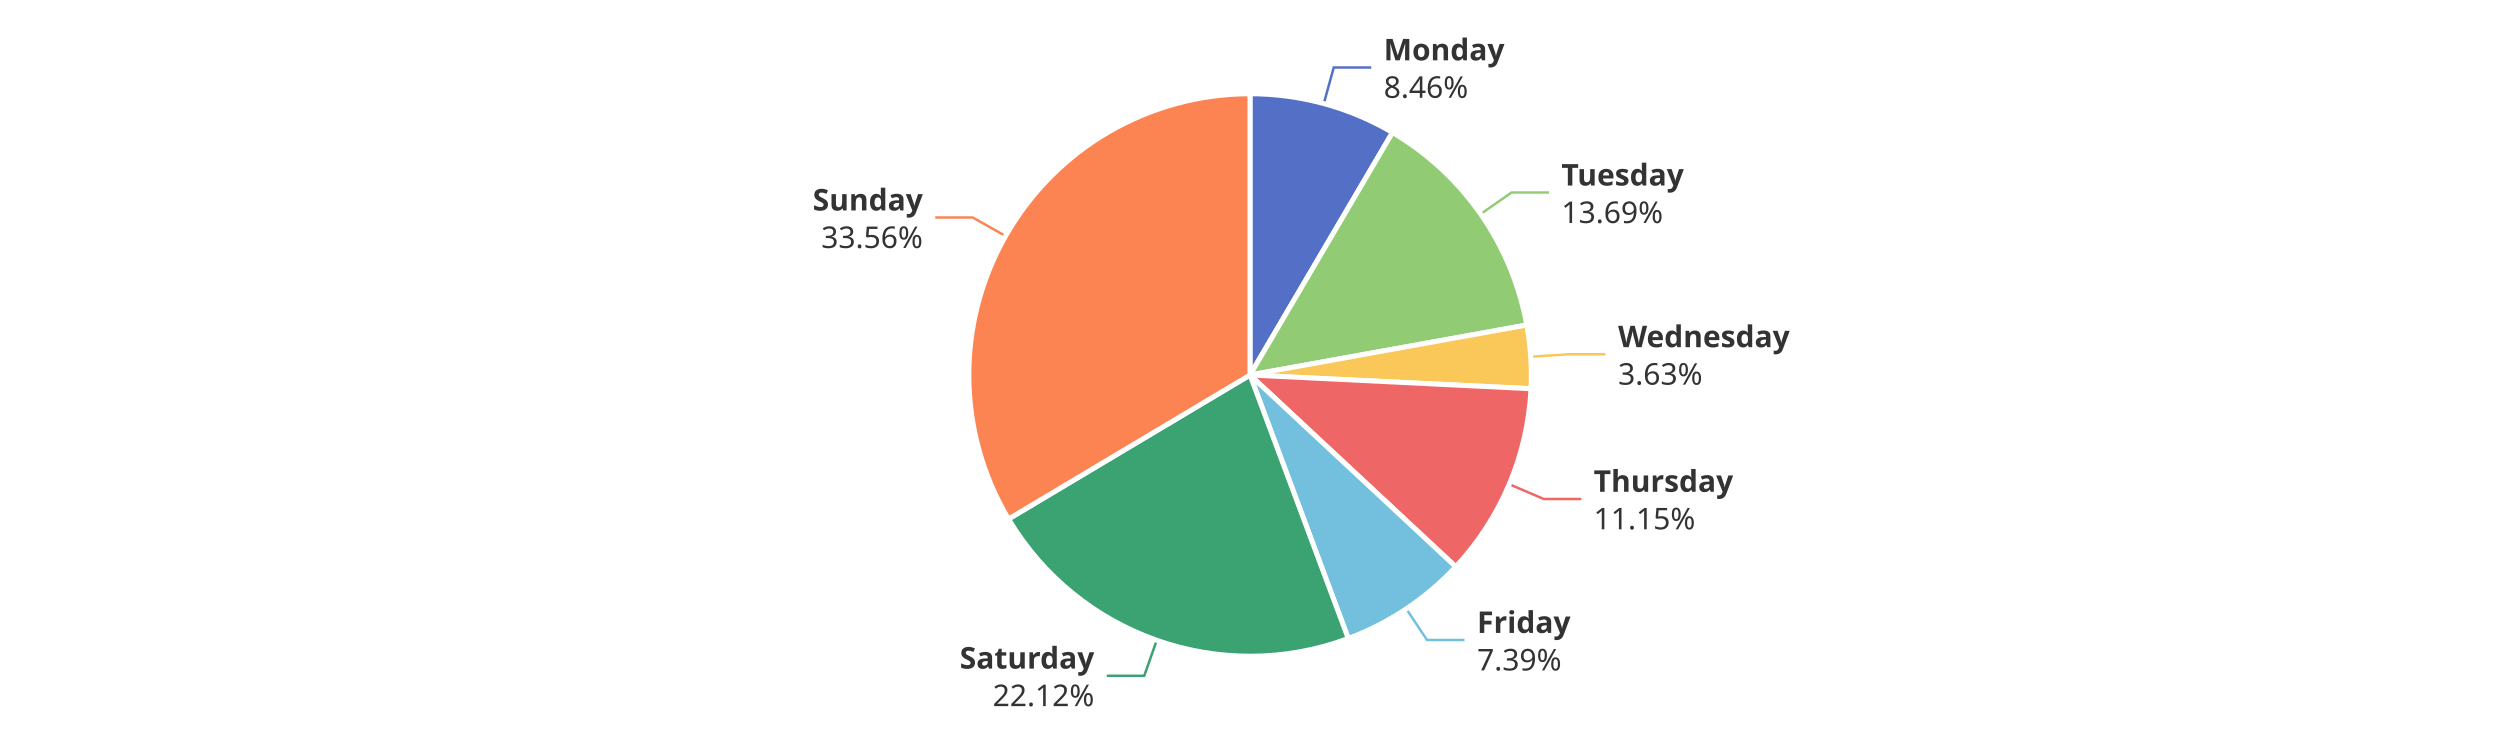
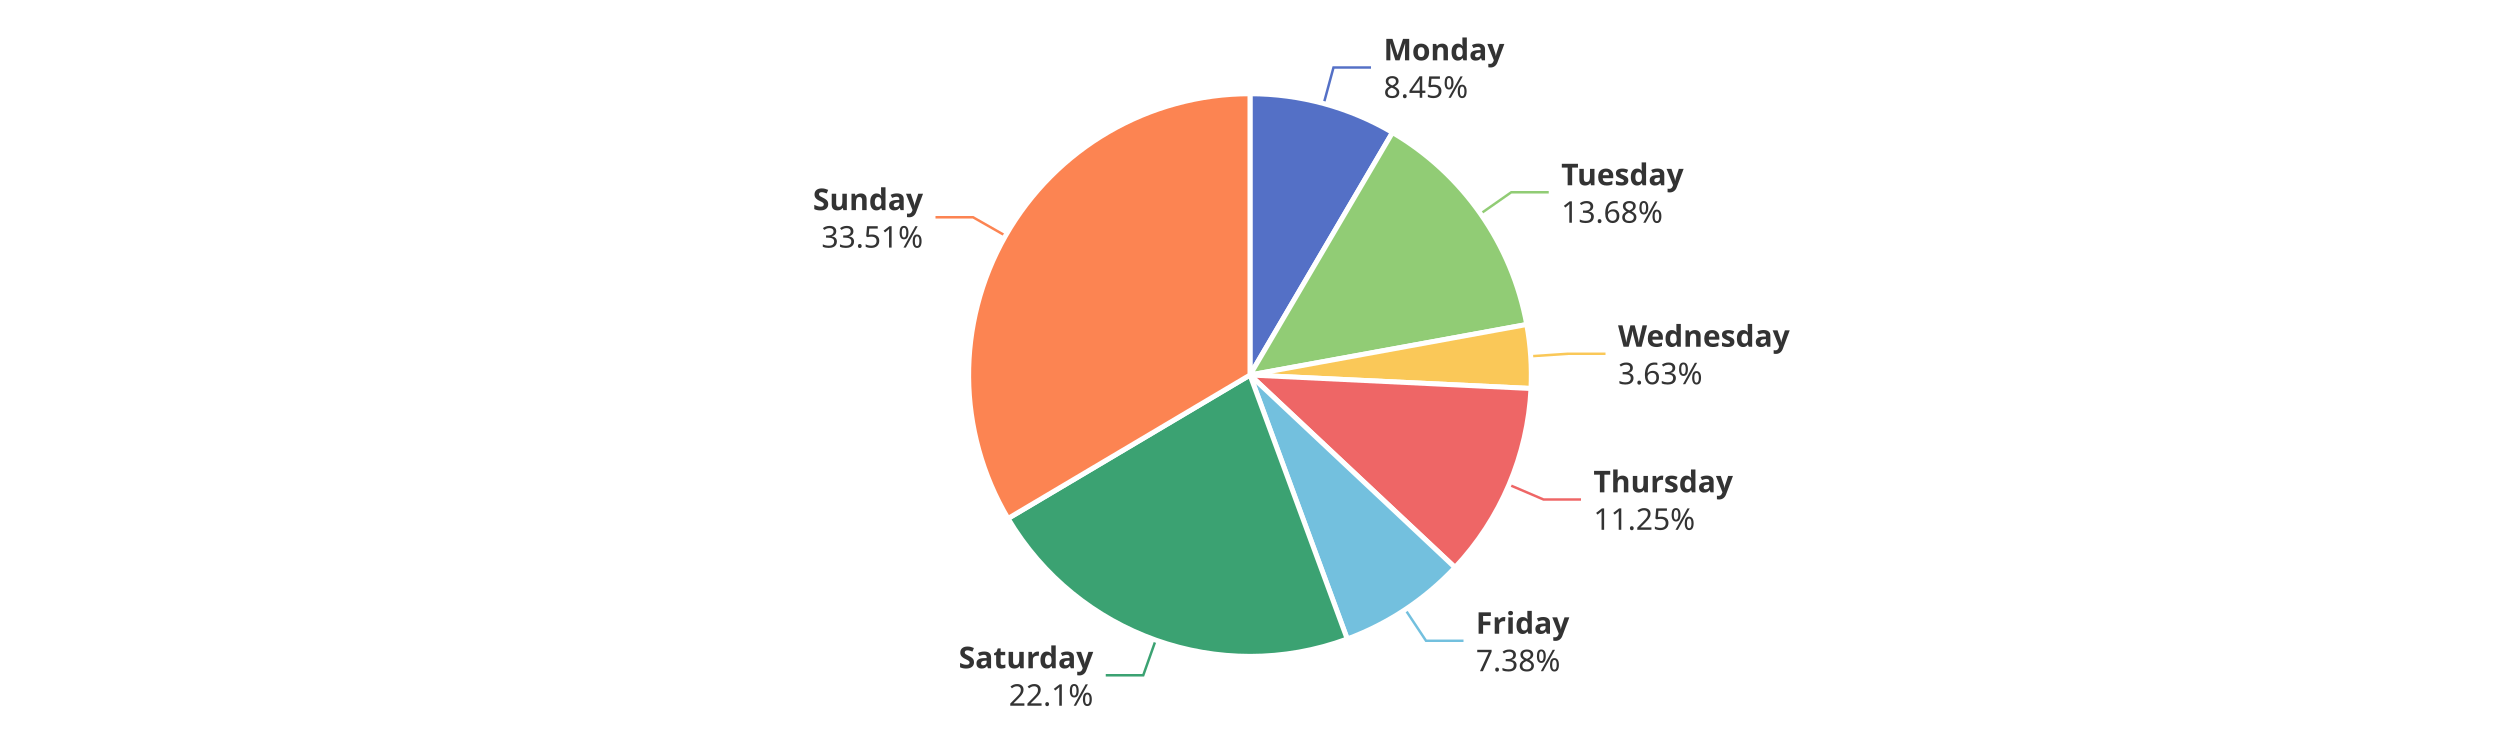
<svg xmlns="http://www.w3.org/2000/svg" width="1000" height="300" version="1.1" baseProfile="full" viewBox="0 0 1000 300">
  <rect width="1000" height="300" x="0" y="0" id="0" fill="#ffffff" />
-   <polyline points="529.5 41.5 533.5 27 548.5 27" fill="none" stroke="#5470c6" />
-   <polyline points="592.3 85.6 604.6 77 619.6 77" fill="none" stroke="#91cc75" />
-   <polyline points="612.3 142.7 627.2 141.7 642.2 141.7" fill="none" stroke="#fac858" />
-   <polyline points="603.7 193.7 617.5 199.6 632.5 199.6" fill="none" stroke="#ee6666" />
-   <polyline points="562.5 243.5 570.8 256 585.8 256" fill="none" stroke="#73c0de" />
-   <polyline points="462.7 256.1 457.7 270.3 442.7 270.3" fill="none" stroke="#3ba272" />
-   <polyline points="402.2 94.4 389.1 87 374.1 87" fill="none" stroke="#fc8452" />
+   <polyline points="529.5 41.4 533.4 27 548.4 27" fill="none" stroke="#5470c6" />
+   <polyline points="592.2 85.5 604.5 76.9 619.5 76.9" fill="none" stroke="#91cc75" />
+   <polyline points="612.3 142.5 627.2 141.5 642.2 141.5" fill="none" stroke="#fac858" />
+   <polyline points="603.6 193.9 617.4 199.8 632.4 199.8" fill="none" stroke="#ee6666" />
+   <polyline points="562.1 243.8 570.4 256.3 585.4 256.3" fill="none" stroke="#73c0de" />
+   <polyline points="462.3 256 457.3 270.1 442.3 270.1" fill="none" stroke="#3ba272" />
+   <polyline points="402.2 94.3 389.2 86.9 374.2 86.9" fill="none" stroke="#fc8452" />
  <path d="M500 37.5A112.5 112.5 0 0 1 557 53L500 150Z" fill="#5470c6" stroke="#fff" stroke-width="2" stroke-linejoin="round" />
-   <path d="M557 53A112.5 112.5 0 0 1 610.7 130L500 150Z" fill="#91cc75" stroke="#fff" stroke-width="2" stroke-linejoin="round" />
-   <path d="M610.7 130A112.5 112.5 0 0 1 612.4 155.5L500 150Z" fill="#fac858" stroke="#fff" stroke-width="2" stroke-linejoin="round" />
-   <path d="M612.4 155.5A112.5 112.5 0 0 1 582.3 226.7L500 150Z" fill="#ee6666" stroke="#fff" stroke-width="2" stroke-linejoin="round" />
-   <path d="M582.3 226.7A112.5 112.5 0 0 1 539.3 255.4L500 150Z" fill="#73c0de" stroke="#fff" stroke-width="2" stroke-linejoin="round" />
-   <path d="M539.3 255.4A112.5 112.5 0 0 1 403.4 207.6L500 150Z" fill="#3ba272" stroke="#fff" stroke-width="2" stroke-linejoin="round" />
-   <path d="M403.4 207.6A112.5 112.5 0 0 1 500 37.5L500 150Z" fill="#fc8452" stroke="#fff" stroke-width="2" stroke-linejoin="round" />
-   <path d="M0 -15l42.8 0l0 30l-42.8 0Z" transform="translate(553.4892 26.9767)" fill="none" />
-   <text dominant-baseline="central" text-anchor="start" style="font-size:12px;font-family:sans-serif;font-weight:bold;" y="-7.5" transform="translate(553.4892 26.9767)" fill="#333" stroke="rgb(255,255,255)" stroke-width="2" paint-order="stroke" stroke-miterlimit="2">Monday</text>
-   <text dominant-baseline="central" text-anchor="start" style="font-size:12px;font-family:sans-serif;" y="7.5" transform="translate(553.4892 26.9767)" fill="#333" stroke="rgb(255,255,255)" stroke-width="2" paint-order="stroke" stroke-miterlimit="2">8.46%</text>
-   <path d="M0 -15l46.2 0l0 30l-46.2 0Z" transform="translate(624.5668 77.0478)" fill="none" />
-   <text dominant-baseline="central" text-anchor="start" style="font-size:12px;font-family:sans-serif;font-weight:bold;" y="-7.5" transform="translate(624.5668 77.0478)" fill="#333" stroke="rgb(255,255,255)" stroke-width="2" paint-order="stroke" stroke-miterlimit="2">Tuesday</text>
-   <text dominant-baseline="central" text-anchor="start" style="font-size:12px;font-family:sans-serif;" y="7.5" transform="translate(624.5668 77.0478)" fill="#333" stroke="rgb(255,255,255)" stroke-width="2" paint-order="stroke" stroke-miterlimit="2">13.69%</text>
-   <path d="M0 -15l63.6 0l0 30l-63.6 0Z" transform="translate(647.2305 141.7144)" fill="none" />
-   <text dominant-baseline="central" text-anchor="start" style="font-size:12px;font-family:sans-serif;font-weight:bold;" y="-7.5" transform="translate(647.2305 141.7144)" fill="#333" stroke="rgb(255,255,255)" stroke-width="2" paint-order="stroke" stroke-miterlimit="2">Wednesday</text>
-   <text dominant-baseline="central" text-anchor="start" style="font-size:12px;font-family:sans-serif;" y="7.5" transform="translate(647.2305 141.7144)" fill="#333" stroke="rgb(255,255,255)" stroke-width="2" paint-order="stroke" stroke-miterlimit="2">3.63%</text>
-   <path d="M0 -15l50.2 0l0 30l-50.2 0Z" transform="translate(637.4702 199.5682)" fill="none" />
-   <text dominant-baseline="central" text-anchor="start" style="font-size:12px;font-family:sans-serif;font-weight:bold;" y="-7.5" transform="translate(637.4702 199.5682)" fill="#333" stroke="rgb(255,255,255)" stroke-width="2" paint-order="stroke" stroke-miterlimit="2">Thursday</text>
-   <text dominant-baseline="central" text-anchor="start" style="font-size:12px;font-family:sans-serif;" y="7.5" transform="translate(637.4702 199.5682)" fill="#333" stroke="rgb(255,255,255)" stroke-width="2" paint-order="stroke" stroke-miterlimit="2">11.15%</text>
-   <path d="M0 -15l34.2 0l0 30l-34.2 0Z" transform="translate(590.8352 256.0124)" fill="none" />
-   <text dominant-baseline="central" text-anchor="start" style="font-size:12px;font-family:sans-serif;font-weight:bold;" y="-7.5" transform="translate(590.8352 256.0124)" fill="#333" stroke="rgb(255,255,255)" stroke-width="2" paint-order="stroke" stroke-miterlimit="2">Friday</text>
-   <text dominant-baseline="central" text-anchor="start" style="font-size:12px;font-family:sans-serif;" y="7.5" transform="translate(590.8352 256.0124)" fill="#333" stroke="rgb(255,255,255)" stroke-width="2" paint-order="stroke" stroke-miterlimit="2">7.39%</text>
-   <path d="M-48.2 -15l48.2 0l0 30l-48.2 0Z" transform="translate(437.7166 270.2845)" fill="none" />
-   <text dominant-baseline="central" text-anchor="end" style="font-size:12px;font-family:sans-serif;font-weight:bold;" y="-7.5" transform="translate(437.7166 270.2845)" fill="#333" stroke="rgb(255,255,255)" stroke-width="2" paint-order="stroke" stroke-miterlimit="2">Saturday</text>
-   <text dominant-baseline="central" text-anchor="end" style="font-size:12px;font-family:sans-serif;" y="7.5" transform="translate(437.7166 270.2845)" fill="#333" stroke="rgb(255,255,255)" stroke-width="2" paint-order="stroke" stroke-miterlimit="2">22.12%</text>
-   <path d="M-40.9 -15l40.9 0l0 30l-40.9 0Z" transform="translate(369.1306 87.0379)" fill="none" />
-   <text dominant-baseline="central" text-anchor="end" style="font-size:12px;font-family:sans-serif;font-weight:bold;" y="-7.5" transform="translate(369.1306 87.0379)" fill="#333" stroke="rgb(255,255,255)" stroke-width="2" paint-order="stroke" stroke-miterlimit="2">Sunday</text>
-   <text dominant-baseline="central" text-anchor="end" style="font-size:12px;font-family:sans-serif;" y="7.5" transform="translate(369.1306 87.0379)" fill="#333" stroke="rgb(255,255,255)" stroke-width="2" paint-order="stroke" stroke-miterlimit="2">33.56%</text>
+   <path d="M557 53A112.5 112.5 0 0 1 610.7 129.8L500 150Z" fill="#91cc75" stroke="#fff" stroke-width="2" stroke-linejoin="round" />
+   <path d="M610.7 129.8A112.5 112.5 0 0 1 612.4 155.4L500 150Z" fill="#fac858" stroke="#fff" stroke-width="2" stroke-linejoin="round" />
+   <path d="M612.4 155.4A112.5 112.5 0 0 1 582 227L500 150Z" fill="#ee6666" stroke="#fff" stroke-width="2" stroke-linejoin="round" />
+   <path d="M582 227A112.5 112.5 0 0 1 538.9 255.6L500 150Z" fill="#73c0de" stroke="#fff" stroke-width="2" stroke-linejoin="round" />
+   <path d="M538.9 255.6A112.5 112.5 0 0 1 403.2 207.4L500 150Z" fill="#3ba272" stroke="#fff" stroke-width="2" stroke-linejoin="round" />
+   <path d="M403.2 207.4A112.5 112.5 0 0 1 500 37.5L500 150Z" fill="#fc8452" stroke="#fff" stroke-width="2" stroke-linejoin="round" />
+   <path d="M0 -15l42.8 0l0 30l-42.8 0Z" transform="translate(553.4473 26.9653)" fill="none" />
+   <text dominant-baseline="central" text-anchor="start" style="font-size:12px;font-family:sans-serif;font-weight:bold;" y="-7.5" transform="translate(553.4473 26.9653)" fill="#333" stroke="rgb(255,255,255)" stroke-width="2" paint-order="stroke" stroke-miterlimit="2">Monday</text>
+   <text dominant-baseline="central" text-anchor="start" style="font-size:12px;font-family:sans-serif;" y="7.5" transform="translate(553.4473 26.9653)" fill="#333" stroke="rgb(255,255,255)" stroke-width="2" paint-order="stroke" stroke-miterlimit="2">8.45%</text>
+   <path d="M0 -15l46.2 0l0 30l-46.2 0Z" transform="translate(624.491 76.9392)" fill="none" />
+   <text dominant-baseline="central" text-anchor="start" style="font-size:12px;font-family:sans-serif;font-weight:bold;" y="-7.5" transform="translate(624.491 76.9392)" fill="#333" stroke="rgb(255,255,255)" stroke-width="2" paint-order="stroke" stroke-miterlimit="2">Tuesday</text>
+   <text dominant-baseline="central" text-anchor="start" style="font-size:12px;font-family:sans-serif;" y="7.5" transform="translate(624.491 76.9392)" fill="#333" stroke="rgb(255,255,255)" stroke-width="2" paint-order="stroke" stroke-miterlimit="2">13.68%</text>
+   <path d="M0 -15l63.6 0l0 30l-63.6 0Z" transform="translate(647.2187 141.5354)" fill="none" />
+   <text dominant-baseline="central" text-anchor="start" style="font-size:12px;font-family:sans-serif;font-weight:bold;" y="-7.5" transform="translate(647.2187 141.5354)" fill="#333" stroke="rgb(255,255,255)" stroke-width="2" paint-order="stroke" stroke-miterlimit="2">Wednesday</text>
+   <text dominant-baseline="central" text-anchor="start" style="font-size:12px;font-family:sans-serif;" y="7.5" transform="translate(647.2187 141.5354)" fill="#333" stroke="rgb(255,255,255)" stroke-width="2" paint-order="stroke" stroke-miterlimit="2">3.63%</text>
+   <path d="M0 -15l50.2 0l0 30l-50.2 0Z" transform="translate(637.3864 199.7664)" fill="none" />
+   <text dominant-baseline="central" text-anchor="start" style="font-size:12px;font-family:sans-serif;font-weight:bold;" y="-7.5" transform="translate(637.3864 199.7664)" fill="#333" stroke="rgb(255,255,255)" stroke-width="2" paint-order="stroke" stroke-miterlimit="2">Thursday</text>
+   <text dominant-baseline="central" text-anchor="start" style="font-size:12px;font-family:sans-serif;" y="7.5" transform="translate(637.3864 199.7664)" fill="#333" stroke="rgb(255,255,255)" stroke-width="2" paint-order="stroke" stroke-miterlimit="2">11.25%</text>
+   <path d="M0 -15l34.2 0l0 30l-34.2 0Z" transform="translate(590.362 256.327)" fill="none" />
+   <text dominant-baseline="central" text-anchor="start" style="font-size:12px;font-family:sans-serif;font-weight:bold;" y="-7.5" transform="translate(590.362 256.327)" fill="#333" stroke="rgb(255,255,255)" stroke-width="2" paint-order="stroke" stroke-miterlimit="2">Friday</text>
+   <text dominant-baseline="central" text-anchor="start" style="font-size:12px;font-family:sans-serif;" y="7.5" transform="translate(590.362 256.327)" fill="#333" stroke="rgb(255,255,255)" stroke-width="2" paint-order="stroke" stroke-miterlimit="2">7.38%</text>
+   <path d="M-48.2 -15l48.2 0l0 30l-48.2 0Z" transform="translate(437.3053 270.1391)" fill="none" />
+   <text dominant-baseline="central" text-anchor="end" style="font-size:12px;font-family:sans-serif;font-weight:bold;" y="-7.5" transform="translate(437.3053 270.1391)" fill="#333" stroke="rgb(255,255,255)" stroke-width="2" paint-order="stroke" stroke-miterlimit="2">Saturday</text>
+   <text dominant-baseline="central" text-anchor="end" style="font-size:12px;font-family:sans-serif;" y="7.5" transform="translate(437.3053 270.1391)" fill="#333" stroke="rgb(255,255,255)" stroke-width="2" paint-order="stroke" stroke-miterlimit="2">22.1%</text>
+   <path d="M-40.9 -15l40.9 0l0 30l-40.9 0Z" transform="translate(369.2165 86.887)" fill="none" />
+   <text dominant-baseline="central" text-anchor="end" style="font-size:12px;font-family:sans-serif;font-weight:bold;" y="-7.5" transform="translate(369.2165 86.887)" fill="#333" stroke="rgb(255,255,255)" stroke-width="2" paint-order="stroke" stroke-miterlimit="2">Sunday</text>
+   <text dominant-baseline="central" text-anchor="end" style="font-size:12px;font-family:sans-serif;" y="7.5" transform="translate(369.2165 86.887)" fill="#333" stroke="rgb(255,255,255)" stroke-width="2" paint-order="stroke" stroke-miterlimit="2">33.51%</text>
</svg>
